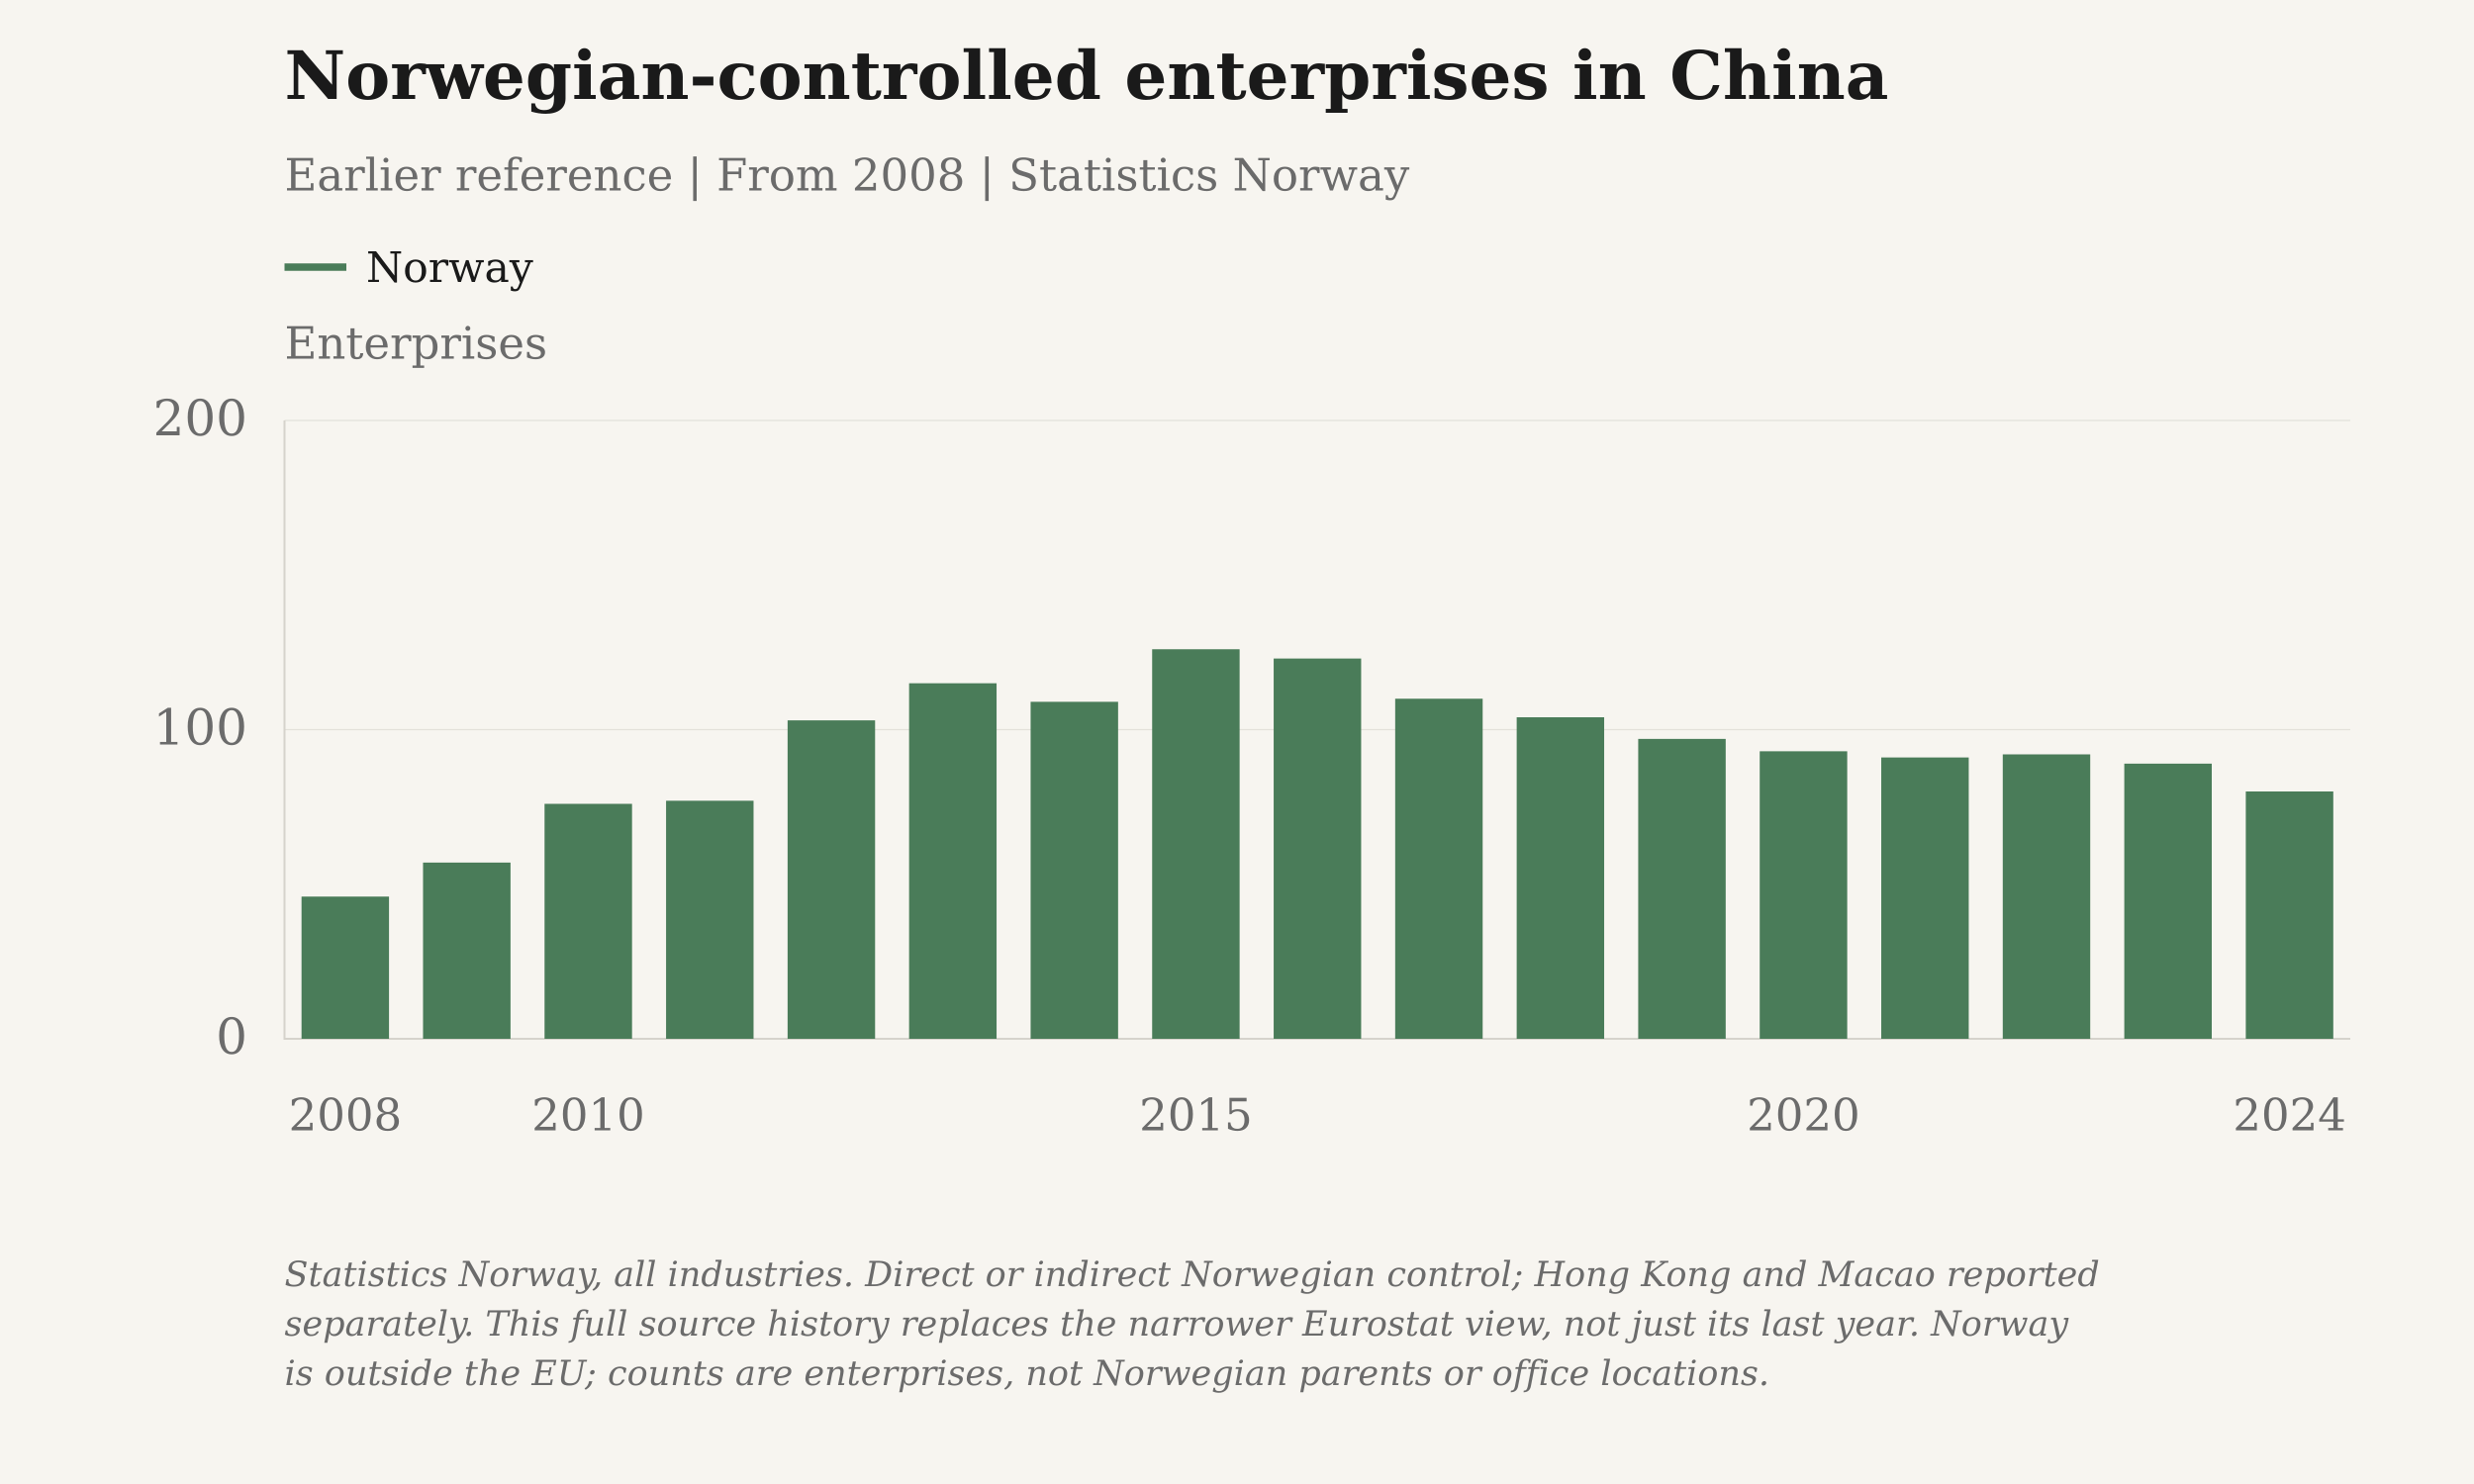
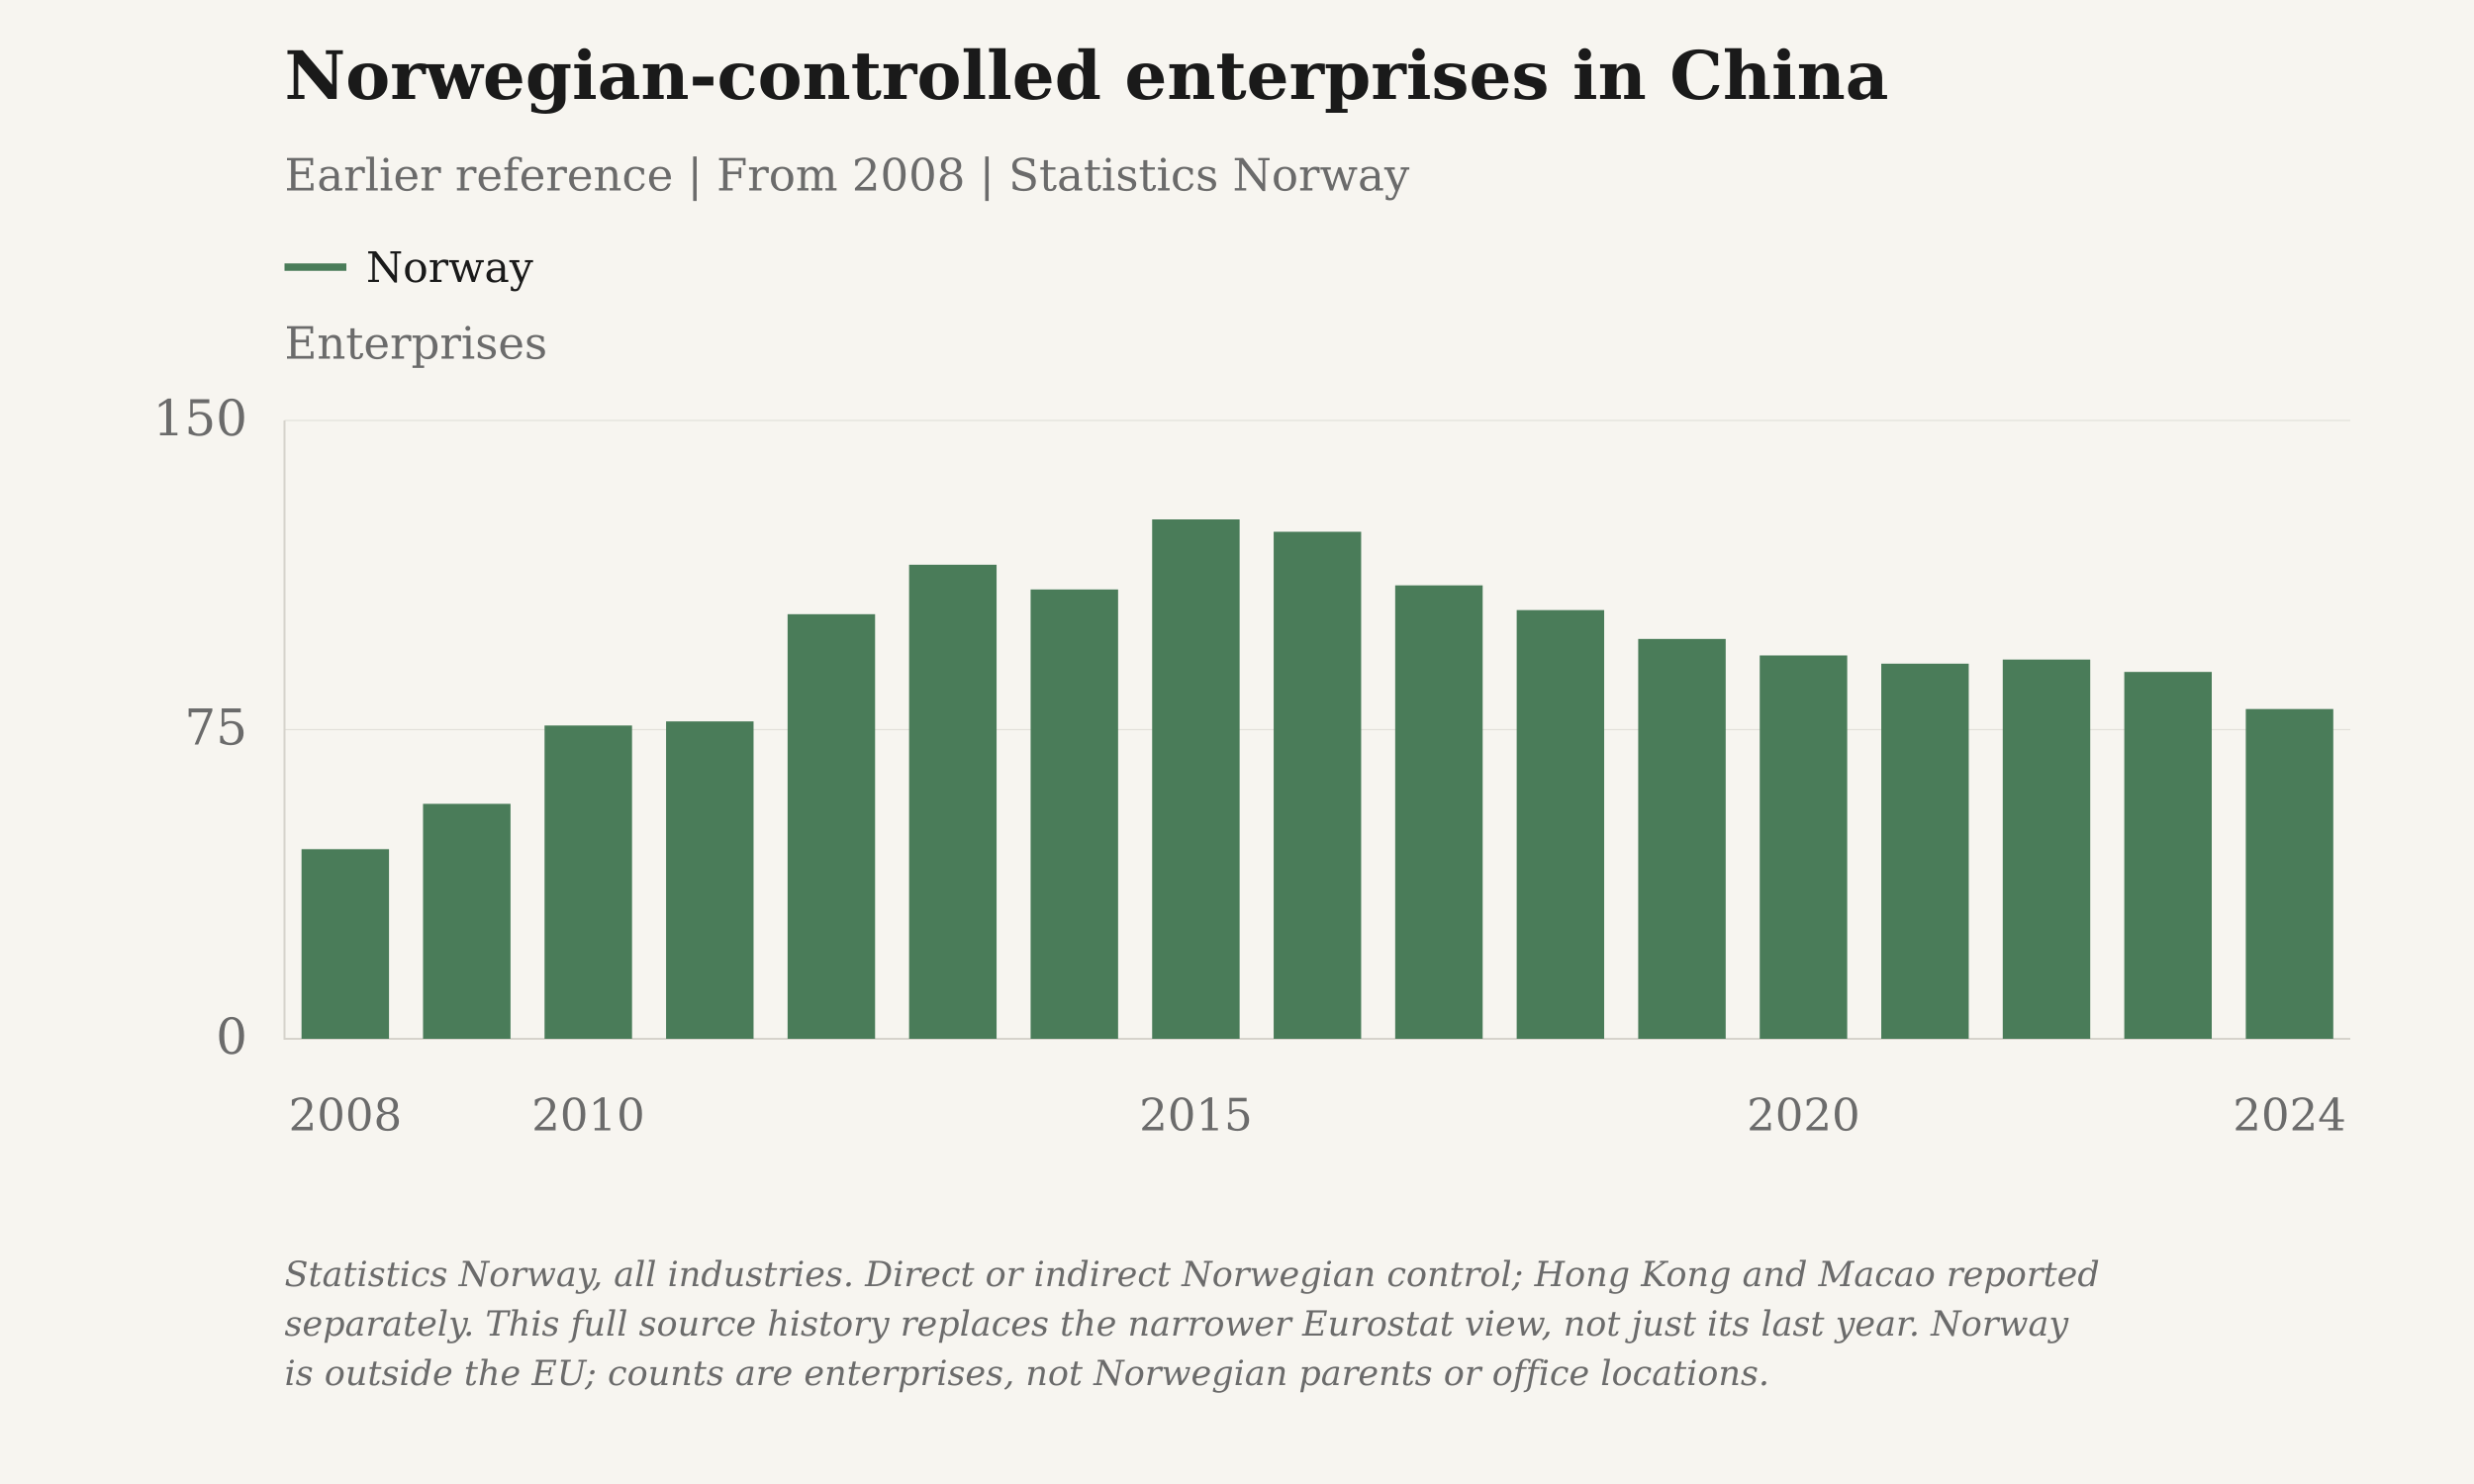
<svg xmlns="http://www.w3.org/2000/svg" viewBox="0 0 1000 600" role="img" aria-label="Norwegian-controlled enterprises in China" data-plot-style="columns">
  <rect class="chart-background" width="1000" height="600" fill="#F7F5F0" />
  <g font-family="DejaVu Serif, Georgia, 'Times New Roman', serif" font-size="20" fill="#6B6B6B">
    <text x="115" y="40" font-size="27" font-weight="bold" fill="#1A1A1A">Norwegian-controlled enterprises in China</text>
    <text x="115" y="77" font-size="18">Earlier reference | From 2008 | Statistics Norway</text>
    <text class="axis-unit" x="115" y="145" font-size="18">Enterprises</text>
    <path d="M115 108h25" stroke="#4A7C59" stroke-width="3" />
    <text class="legend-label" x="148" y="114" font-size="17" fill="#1A1A1A">Norway</text>
    <path d="M115 420.00H950" stroke="#D6D3CC" stroke-opacity=".6" stroke-width=".5" />
    <text x="100" y="426.00" text-anchor="end">0</text>
    <path d="M115 295.00H950" stroke="#D6D3CC" stroke-opacity=".6" stroke-width=".5" />
-     <text x="100" y="301.00" text-anchor="end">100</text>
+     <text x="100" y="301.00" text-anchor="end">75</text>
    <path d="M115 170.00H950" stroke="#D6D3CC" stroke-opacity=".6" stroke-width=".5" />
-     <text x="100" y="176.00" text-anchor="end">200</text>
+     <text x="100" y="176.00" text-anchor="end">150</text>
    <path d="M115 170V420H950" stroke="#D6D3CC" stroke-width=".8" fill="none" />
    <text class="year-tick" x="139.56" y="457" text-anchor="middle" font-size="18">2008</text>
    <text class="year-tick" x="237.79" y="457" text-anchor="middle" font-size="18">2010</text>
    <text class="year-tick" x="483.38" y="457" text-anchor="middle" font-size="18">2015</text>
    <text class="year-tick" x="728.97" y="457" text-anchor="middle" font-size="18">2020</text>
    <text class="year-tick" x="925.44" y="457" text-anchor="middle" font-size="18">2024</text>
-     <rect class="annual-column" data-series-id="ssb_norway:china" data-year="2008" data-value="46" x="121.88" y="362.50" width="35.36" height="57.50" fill="#4A7C59" />
-     <circle class="business-point" data-series-id="ssb_norway:china" data-year="2008" data-value="46" data-period="2008" data-reported-value="46" data-reported-unit="enterprises" data-status="observed" cx="139.56" cy="362.50" r="0" fill="#4A7C59" />
-     <rect class="annual-column" data-series-id="ssb_norway:china" data-year="2009" data-value="57" x="170.99" y="348.75" width="35.36" height="71.25" fill="#4A7C59" />
-     <circle class="business-point" data-series-id="ssb_norway:china" data-year="2009" data-value="57" data-period="2009" data-reported-value="57" data-reported-unit="enterprises" data-status="observed" cx="188.68" cy="348.75" r="0" fill="#4A7C59" />
-     <rect class="annual-column" data-series-id="ssb_norway:china" data-year="2010" data-value="76" x="220.11" y="325.00" width="35.36" height="95.00" fill="#4A7C59" />
-     <circle class="business-point" data-series-id="ssb_norway:china" data-year="2010" data-value="76" data-period="2010" data-reported-value="76" data-reported-unit="enterprises" data-status="observed" cx="237.79" cy="325.00" r="0" fill="#4A7C59" />
-     <rect class="annual-column" data-series-id="ssb_norway:china" data-year="2011" data-value="77" x="269.23" y="323.75" width="35.36" height="96.25" fill="#4A7C59" />
-     <circle class="business-point" data-series-id="ssb_norway:china" data-year="2011" data-value="77" data-period="2011" data-reported-value="77" data-reported-unit="enterprises" data-status="observed" cx="286.91" cy="323.75" r="0" fill="#4A7C59" />
-     <rect class="annual-column" data-series-id="ssb_norway:china" data-year="2012" data-value="103" x="318.35" y="291.25" width="35.36" height="128.75" fill="#4A7C59" />
-     <circle class="business-point" data-series-id="ssb_norway:china" data-year="2012" data-value="103" data-period="2012" data-reported-value="103" data-reported-unit="enterprises" data-status="observed" cx="336.03" cy="291.25" r="0" fill="#4A7C59" />
-     <rect class="annual-column" data-series-id="ssb_norway:china" data-year="2013" data-value="115" x="367.46" y="276.25" width="35.36" height="143.75" fill="#4A7C59" />
-     <circle class="business-point" data-series-id="ssb_norway:china" data-year="2013" data-value="115" data-period="2013" data-reported-value="115" data-reported-unit="enterprises" data-status="observed" cx="385.15" cy="276.25" r="0" fill="#4A7C59" />
-     <rect class="annual-column" data-series-id="ssb_norway:china" data-year="2014" data-value="109" x="416.58" y="283.75" width="35.36" height="136.25" fill="#4A7C59" />
-     <circle class="business-point" data-series-id="ssb_norway:china" data-year="2014" data-value="109" data-period="2014" data-reported-value="109" data-reported-unit="enterprises" data-status="observed" cx="434.26" cy="283.75" r="0" fill="#4A7C59" />
-     <rect class="annual-column" data-series-id="ssb_norway:china" data-year="2015" data-value="126" x="465.70" y="262.50" width="35.36" height="157.50" fill="#4A7C59" />
-     <circle class="business-point" data-series-id="ssb_norway:china" data-year="2015" data-value="126" data-period="2015" data-reported-value="126" data-reported-unit="enterprises" data-status="observed" cx="483.38" cy="262.50" r="0" fill="#4A7C59" />
-     <rect class="annual-column" data-series-id="ssb_norway:china" data-year="2016" data-value="123" x="514.82" y="266.25" width="35.36" height="153.75" fill="#4A7C59" />
-     <circle class="business-point" data-series-id="ssb_norway:china" data-year="2016" data-value="123" data-period="2016" data-reported-value="123" data-reported-unit="enterprises" data-status="observed" cx="532.50" cy="266.25" r="0" fill="#4A7C59" />
-     <rect class="annual-column" data-series-id="ssb_norway:china" data-year="2017" data-value="110" x="563.94" y="282.50" width="35.36" height="137.50" fill="#4A7C59" />
-     <circle class="business-point" data-series-id="ssb_norway:china" data-year="2017" data-value="110" data-period="2017" data-reported-value="110" data-reported-unit="enterprises" data-status="observed" cx="581.62" cy="282.50" r="0" fill="#4A7C59" />
-     <rect class="annual-column" data-series-id="ssb_norway:china" data-year="2018" data-value="104" x="613.05" y="290.00" width="35.36" height="130.00" fill="#4A7C59" />
-     <circle class="business-point" data-series-id="ssb_norway:china" data-year="2018" data-value="104" data-period="2018" data-reported-value="104" data-reported-unit="enterprises" data-status="observed" cx="630.74" cy="290.00" r="0" fill="#4A7C59" />
-     <rect class="annual-column" data-series-id="ssb_norway:china" data-year="2019" data-value="97" x="662.17" y="298.75" width="35.36" height="121.25" fill="#4A7C59" />
-     <circle class="business-point" data-series-id="ssb_norway:china" data-year="2019" data-value="97" data-period="2019" data-reported-value="97" data-reported-unit="enterprises" data-status="observed" cx="679.85" cy="298.75" r="0" fill="#4A7C59" />
-     <rect class="annual-column" data-series-id="ssb_norway:china" data-year="2020" data-value="93" x="711.29" y="303.75" width="35.36" height="116.25" fill="#4A7C59" />
-     <circle class="business-point" data-series-id="ssb_norway:china" data-year="2020" data-value="93" data-period="2020" data-reported-value="93" data-reported-unit="enterprises" data-status="observed" cx="728.97" cy="303.75" r="0" fill="#4A7C59" />
-     <rect class="annual-column" data-series-id="ssb_norway:china" data-year="2021" data-value="91" x="760.41" y="306.25" width="35.36" height="113.75" fill="#4A7C59" />
-     <circle class="business-point" data-series-id="ssb_norway:china" data-year="2021" data-value="91" data-period="2021" data-reported-value="91" data-reported-unit="enterprises" data-status="observed" cx="778.09" cy="306.25" r="0" fill="#4A7C59" />
-     <rect class="annual-column" data-series-id="ssb_norway:china" data-year="2022" data-value="92" x="809.52" y="305.00" width="35.36" height="115.00" fill="#4A7C59" />
-     <circle class="business-point" data-series-id="ssb_norway:china" data-year="2022" data-value="92" data-period="2022" data-reported-value="92" data-reported-unit="enterprises" data-status="observed" cx="827.21" cy="305.00" r="0" fill="#4A7C59" />
-     <rect class="annual-column" data-series-id="ssb_norway:china" data-year="2023" data-value="89" x="858.64" y="308.75" width="35.36" height="111.25" fill="#4A7C59" />
-     <circle class="business-point" data-series-id="ssb_norway:china" data-year="2023" data-value="89" data-period="2023" data-reported-value="89" data-reported-unit="enterprises" data-status="observed" cx="876.32" cy="308.75" r="0" fill="#4A7C59" />
-     <rect class="annual-column" data-series-id="ssb_norway:china" data-year="2024" data-value="80" x="907.76" y="320.00" width="35.36" height="100.00" fill="#4A7C59" />
-     <circle class="business-point" data-series-id="ssb_norway:china" data-year="2024" data-value="80" data-period="2024" data-reported-value="80" data-reported-unit="enterprises" data-status="observed" cx="925.44" cy="320.00" r="0" fill="#4A7C59" />
+     <rect class="annual-column" data-series-id="ssb_norway:china" data-year="2008" data-value="46" x="121.88" y="343.33" width="35.36" height="76.67" fill="#4A7C59" />
+     <circle class="business-point" data-series-id="ssb_norway:china" data-year="2008" data-value="46" data-period="2008" data-reported-value="46" data-reported-unit="enterprises" data-status="observed" cx="139.56" cy="343.33" r="0" fill="#4A7C59" />
+     <rect class="annual-column" data-series-id="ssb_norway:china" data-year="2009" data-value="57" x="170.99" y="325.00" width="35.36" height="95.00" fill="#4A7C59" />
+     <circle class="business-point" data-series-id="ssb_norway:china" data-year="2009" data-value="57" data-period="2009" data-reported-value="57" data-reported-unit="enterprises" data-status="observed" cx="188.68" cy="325.00" r="0" fill="#4A7C59" />
+     <rect class="annual-column" data-series-id="ssb_norway:china" data-year="2010" data-value="76" x="220.11" y="293.33" width="35.36" height="126.67" fill="#4A7C59" />
+     <circle class="business-point" data-series-id="ssb_norway:china" data-year="2010" data-value="76" data-period="2010" data-reported-value="76" data-reported-unit="enterprises" data-status="observed" cx="237.79" cy="293.33" r="0" fill="#4A7C59" />
+     <rect class="annual-column" data-series-id="ssb_norway:china" data-year="2011" data-value="77" x="269.23" y="291.67" width="35.36" height="128.33" fill="#4A7C59" />
+     <circle class="business-point" data-series-id="ssb_norway:china" data-year="2011" data-value="77" data-period="2011" data-reported-value="77" data-reported-unit="enterprises" data-status="observed" cx="286.91" cy="291.67" r="0" fill="#4A7C59" />
+     <rect class="annual-column" data-series-id="ssb_norway:china" data-year="2012" data-value="103" x="318.35" y="248.33" width="35.36" height="171.67" fill="#4A7C59" />
+     <circle class="business-point" data-series-id="ssb_norway:china" data-year="2012" data-value="103" data-period="2012" data-reported-value="103" data-reported-unit="enterprises" data-status="observed" cx="336.03" cy="248.33" r="0" fill="#4A7C59" />
+     <rect class="annual-column" data-series-id="ssb_norway:china" data-year="2013" data-value="115" x="367.46" y="228.33" width="35.36" height="191.67" fill="#4A7C59" />
+     <circle class="business-point" data-series-id="ssb_norway:china" data-year="2013" data-value="115" data-period="2013" data-reported-value="115" data-reported-unit="enterprises" data-status="observed" cx="385.15" cy="228.33" r="0" fill="#4A7C59" />
+     <rect class="annual-column" data-series-id="ssb_norway:china" data-year="2014" data-value="109" x="416.58" y="238.33" width="35.36" height="181.67" fill="#4A7C59" />
+     <circle class="business-point" data-series-id="ssb_norway:china" data-year="2014" data-value="109" data-period="2014" data-reported-value="109" data-reported-unit="enterprises" data-status="observed" cx="434.26" cy="238.33" r="0" fill="#4A7C59" />
+     <rect class="annual-column" data-series-id="ssb_norway:china" data-year="2015" data-value="126" x="465.70" y="210.00" width="35.36" height="210.00" fill="#4A7C59" />
+     <circle class="business-point" data-series-id="ssb_norway:china" data-year="2015" data-value="126" data-period="2015" data-reported-value="126" data-reported-unit="enterprises" data-status="observed" cx="483.38" cy="210.00" r="0" fill="#4A7C59" />
+     <rect class="annual-column" data-series-id="ssb_norway:china" data-year="2016" data-value="123" x="514.82" y="215.00" width="35.36" height="205.00" fill="#4A7C59" />
+     <circle class="business-point" data-series-id="ssb_norway:china" data-year="2016" data-value="123" data-period="2016" data-reported-value="123" data-reported-unit="enterprises" data-status="observed" cx="532.50" cy="215.00" r="0" fill="#4A7C59" />
+     <rect class="annual-column" data-series-id="ssb_norway:china" data-year="2017" data-value="110" x="563.94" y="236.67" width="35.36" height="183.33" fill="#4A7C59" />
+     <circle class="business-point" data-series-id="ssb_norway:china" data-year="2017" data-value="110" data-period="2017" data-reported-value="110" data-reported-unit="enterprises" data-status="observed" cx="581.62" cy="236.67" r="0" fill="#4A7C59" />
+     <rect class="annual-column" data-series-id="ssb_norway:china" data-year="2018" data-value="104" x="613.05" y="246.67" width="35.36" height="173.33" fill="#4A7C59" />
+     <circle class="business-point" data-series-id="ssb_norway:china" data-year="2018" data-value="104" data-period="2018" data-reported-value="104" data-reported-unit="enterprises" data-status="observed" cx="630.74" cy="246.67" r="0" fill="#4A7C59" />
+     <rect class="annual-column" data-series-id="ssb_norway:china" data-year="2019" data-value="97" x="662.17" y="258.33" width="35.36" height="161.67" fill="#4A7C59" />
+     <circle class="business-point" data-series-id="ssb_norway:china" data-year="2019" data-value="97" data-period="2019" data-reported-value="97" data-reported-unit="enterprises" data-status="observed" cx="679.85" cy="258.33" r="0" fill="#4A7C59" />
+     <rect class="annual-column" data-series-id="ssb_norway:china" data-year="2020" data-value="93" x="711.29" y="265.00" width="35.36" height="155.00" fill="#4A7C59" />
+     <circle class="business-point" data-series-id="ssb_norway:china" data-year="2020" data-value="93" data-period="2020" data-reported-value="93" data-reported-unit="enterprises" data-status="observed" cx="728.97" cy="265.00" r="0" fill="#4A7C59" />
+     <rect class="annual-column" data-series-id="ssb_norway:china" data-year="2021" data-value="91" x="760.41" y="268.33" width="35.36" height="151.67" fill="#4A7C59" />
+     <circle class="business-point" data-series-id="ssb_norway:china" data-year="2021" data-value="91" data-period="2021" data-reported-value="91" data-reported-unit="enterprises" data-status="observed" cx="778.09" cy="268.33" r="0" fill="#4A7C59" />
+     <rect class="annual-column" data-series-id="ssb_norway:china" data-year="2022" data-value="92" x="809.52" y="266.67" width="35.36" height="153.33" fill="#4A7C59" />
+     <circle class="business-point" data-series-id="ssb_norway:china" data-year="2022" data-value="92" data-period="2022" data-reported-value="92" data-reported-unit="enterprises" data-status="observed" cx="827.21" cy="266.67" r="0" fill="#4A7C59" />
+     <rect class="annual-column" data-series-id="ssb_norway:china" data-year="2023" data-value="89" x="858.64" y="271.67" width="35.36" height="148.33" fill="#4A7C59" />
+     <circle class="business-point" data-series-id="ssb_norway:china" data-year="2023" data-value="89" data-period="2023" data-reported-value="89" data-reported-unit="enterprises" data-status="observed" cx="876.32" cy="271.67" r="0" fill="#4A7C59" />
+     <rect class="annual-column" data-series-id="ssb_norway:china" data-year="2024" data-value="80" x="907.76" y="286.67" width="35.36" height="133.33" fill="#4A7C59" />
+     <circle class="business-point" data-series-id="ssb_norway:china" data-year="2024" data-value="80" data-period="2024" data-reported-value="80" data-reported-unit="enterprises" data-status="observed" cx="925.44" cy="286.67" r="0" fill="#4A7C59" />
    <text class="figure-source" x="115" y="520" font-size="14" font-style="italic">Statistics Norway, all industries. Direct or indirect Norwegian control; Hong Kong and Macao reported</text>
    <text class="figure-source" x="115" y="540" font-size="14" font-style="italic">separately. This full source history replaces the narrower Eurostat view, not just its last year. Norway</text>
    <text class="figure-source" x="115" y="560" font-size="14" font-style="italic">is outside the EU; counts are enterprises, not Norwegian parents or office locations.</text>
  </g>
</svg>
